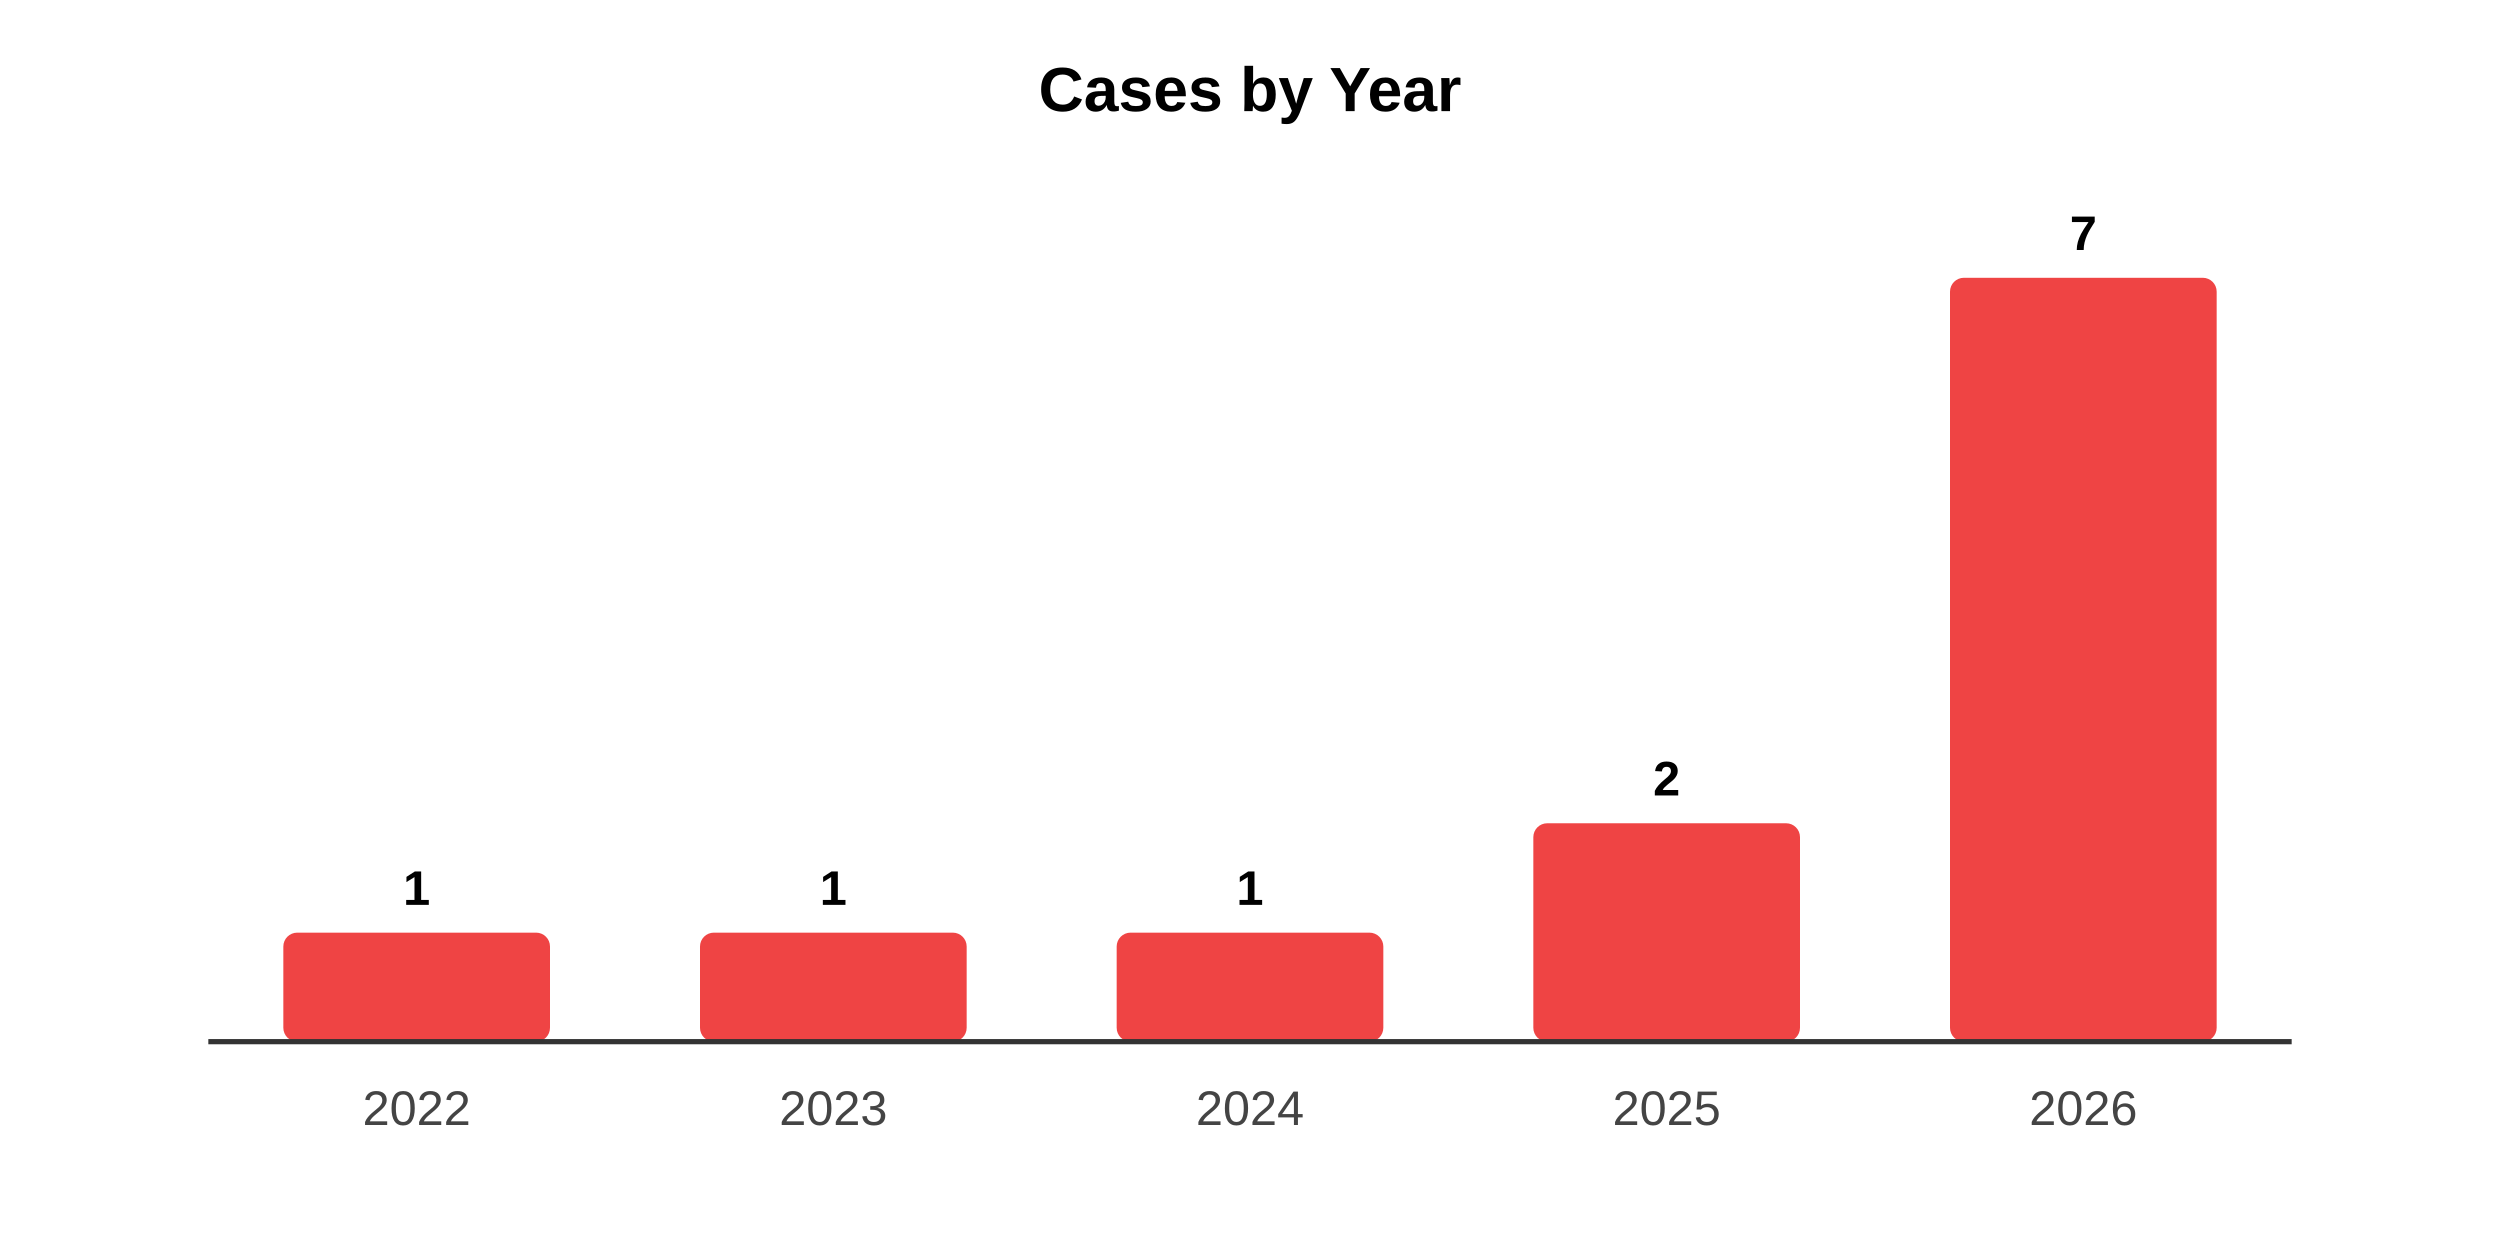
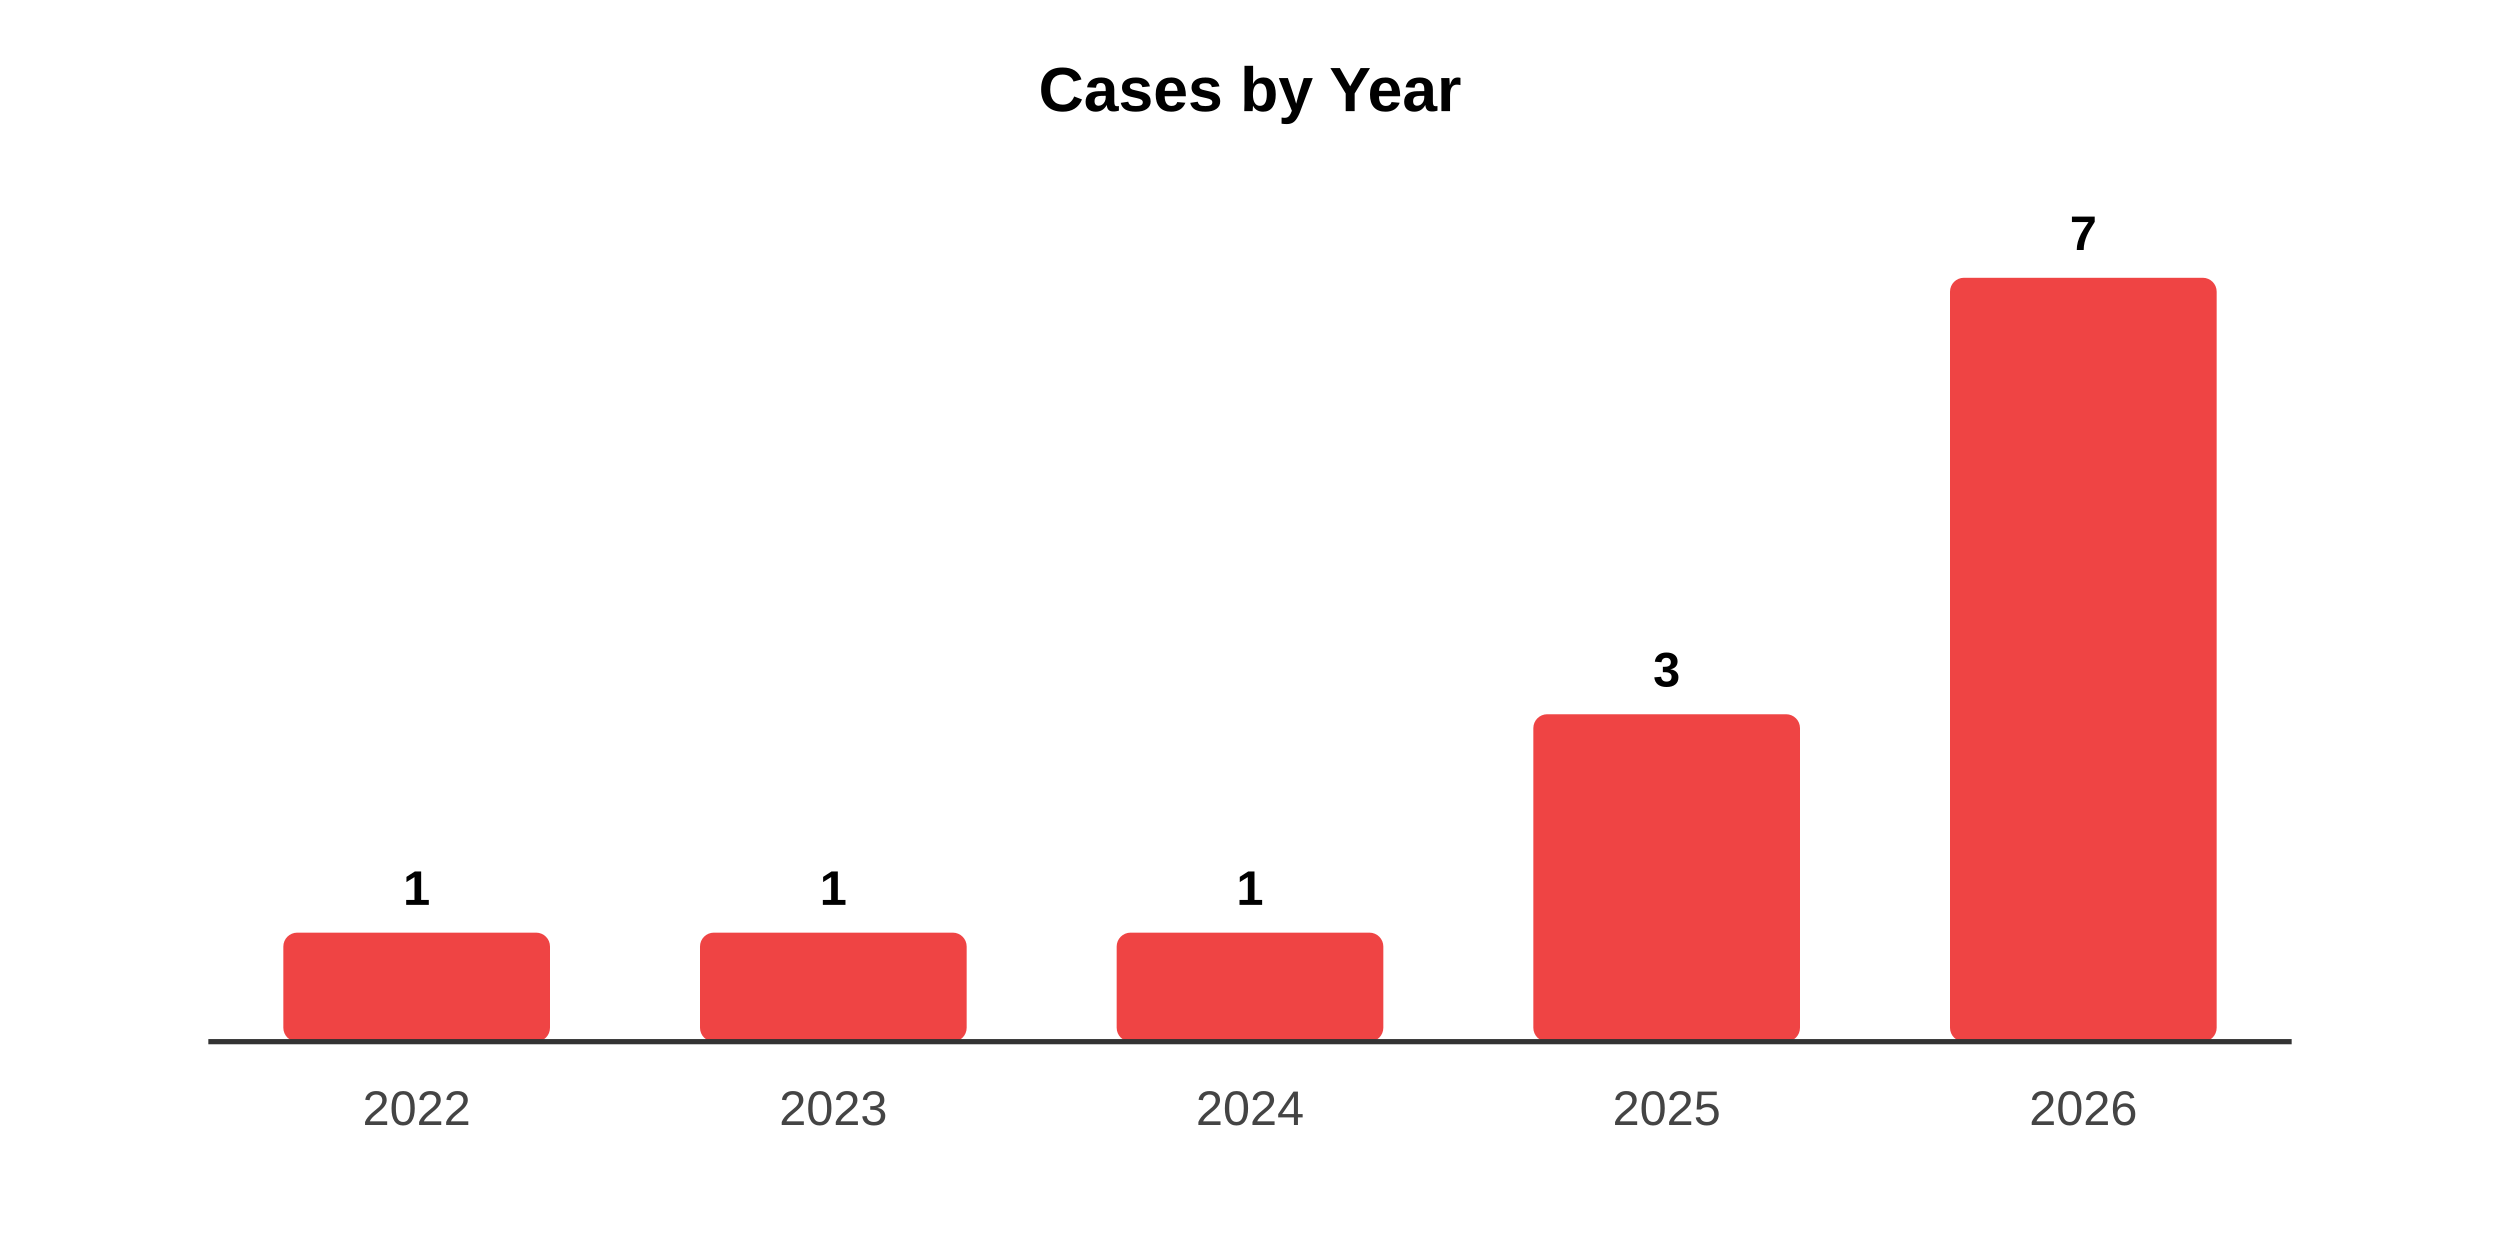
<svg xmlns="http://www.w3.org/2000/svg" width="720" height="360" viewBox="0 0 720 360" preserveAspectRatio="xMidYMid meet" font-family="Arial, Helvetica, sans-serif">
  <text x="360.0" y="32" text-anchor="middle" font-size="18" font-weight="700">Cases by Year</text>
  <rect x="81.6" y="268.6" width="76.8" height="31.4" rx="4" fill="#ef4444" />
  <text x="120.0" y="260.6" text-anchor="middle" font-size="14" font-weight="700">1</text>
  <text x="120.0" y="324" text-anchor="middle" font-size="14" fill="#444">2022</text>
  <rect x="201.6" y="268.6" width="76.8" height="31.4" rx="4" fill="#ef4444" />
  <text x="240.0" y="260.6" text-anchor="middle" font-size="14" font-weight="700">1</text>
  <text x="240.0" y="324" text-anchor="middle" font-size="14" fill="#444">2023</text>
  <rect x="321.6" y="268.6" width="76.8" height="31.4" rx="4" fill="#ef4444" />
  <text x="360.0" y="260.6" text-anchor="middle" font-size="14" font-weight="700">1</text>
  <text x="360.0" y="324" text-anchor="middle" font-size="14" fill="#444">2024</text>
-   <rect x="441.6" y="237.1" width="76.8" height="62.9" rx="4" fill="#ef4444" />
-   <text x="480.0" y="229.1" text-anchor="middle" font-size="14" font-weight="700">2</text>
+   <rect x="441.6" y="205.7" width="76.8" height="94.3" rx="4" fill="#ef4444" />
+   <text x="480.0" y="197.7" text-anchor="middle" font-size="14" font-weight="700">3</text>
  <text x="480.0" y="324" text-anchor="middle" font-size="14" fill="#444">2025</text>
  <rect x="561.6" y="80.0" width="76.8" height="220.0" rx="4" fill="#ef4444" />
  <text x="600.0" y="72.0" text-anchor="middle" font-size="14" font-weight="700">7</text>
  <text x="600.0" y="324" text-anchor="middle" font-size="14" fill="#444">2026</text>
  <line x1="60" y1="300" x2="660" y2="300" stroke="#333" stroke-width="1.5" />
</svg>
